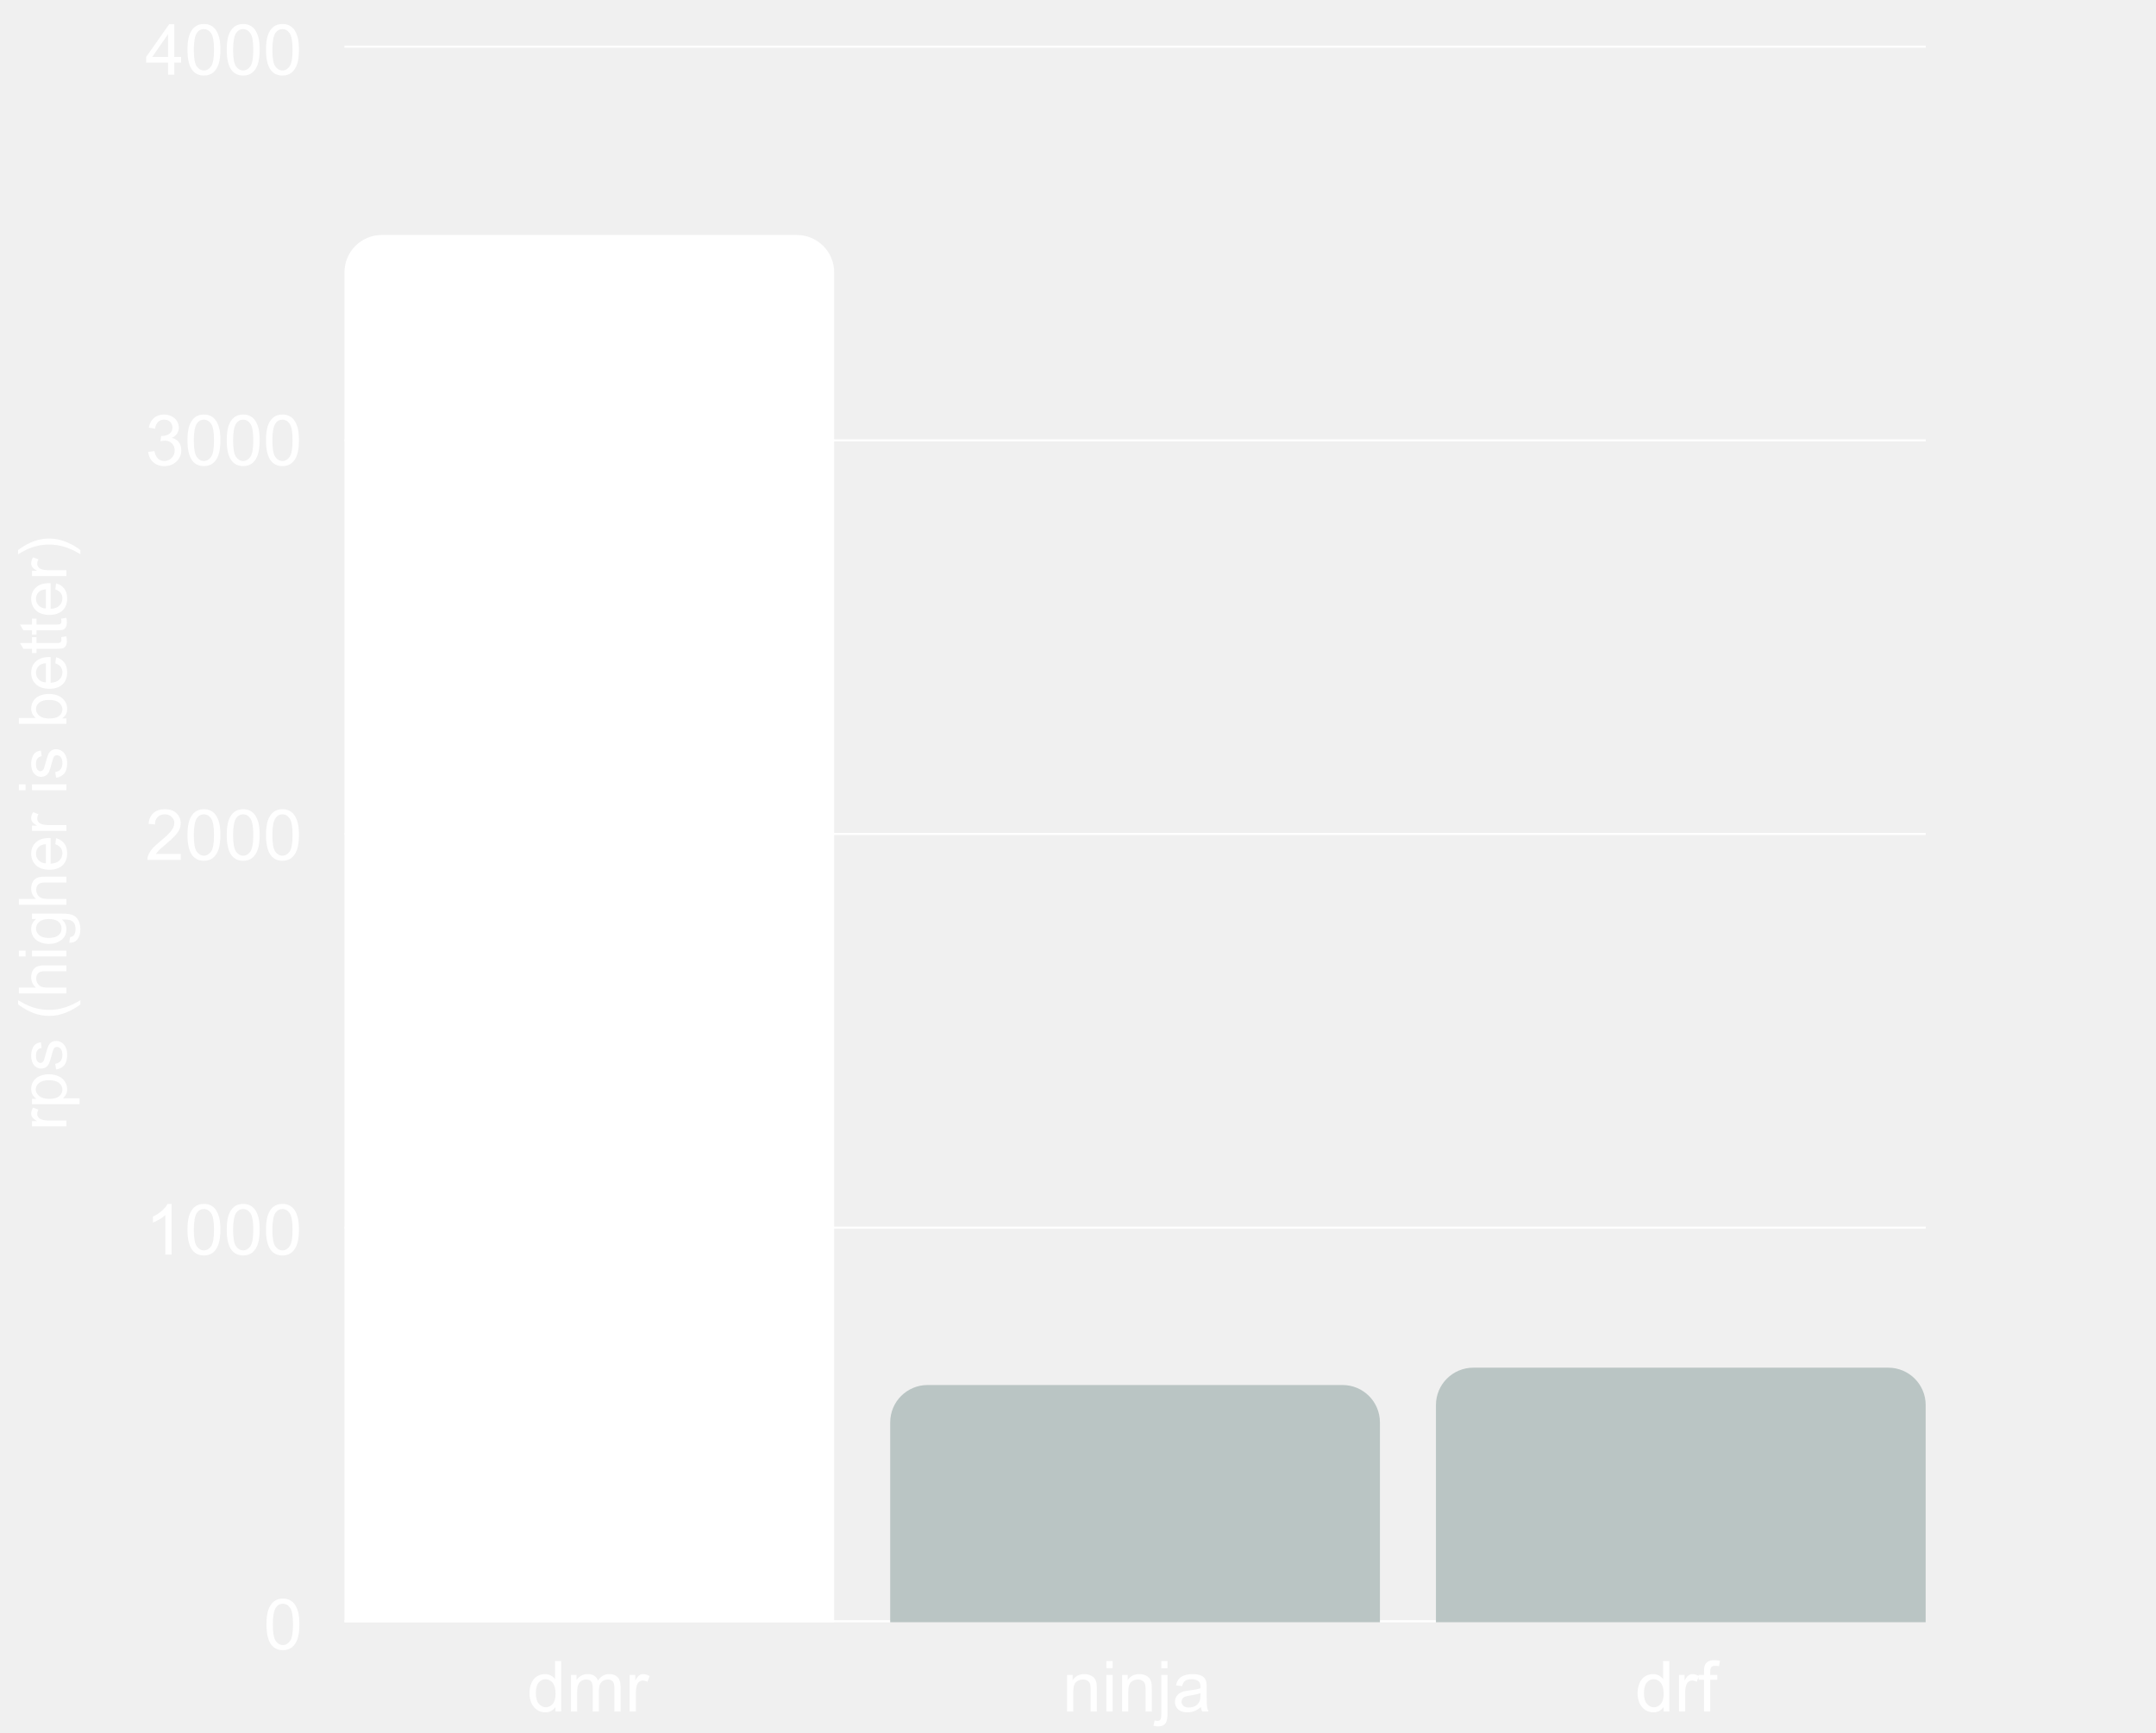
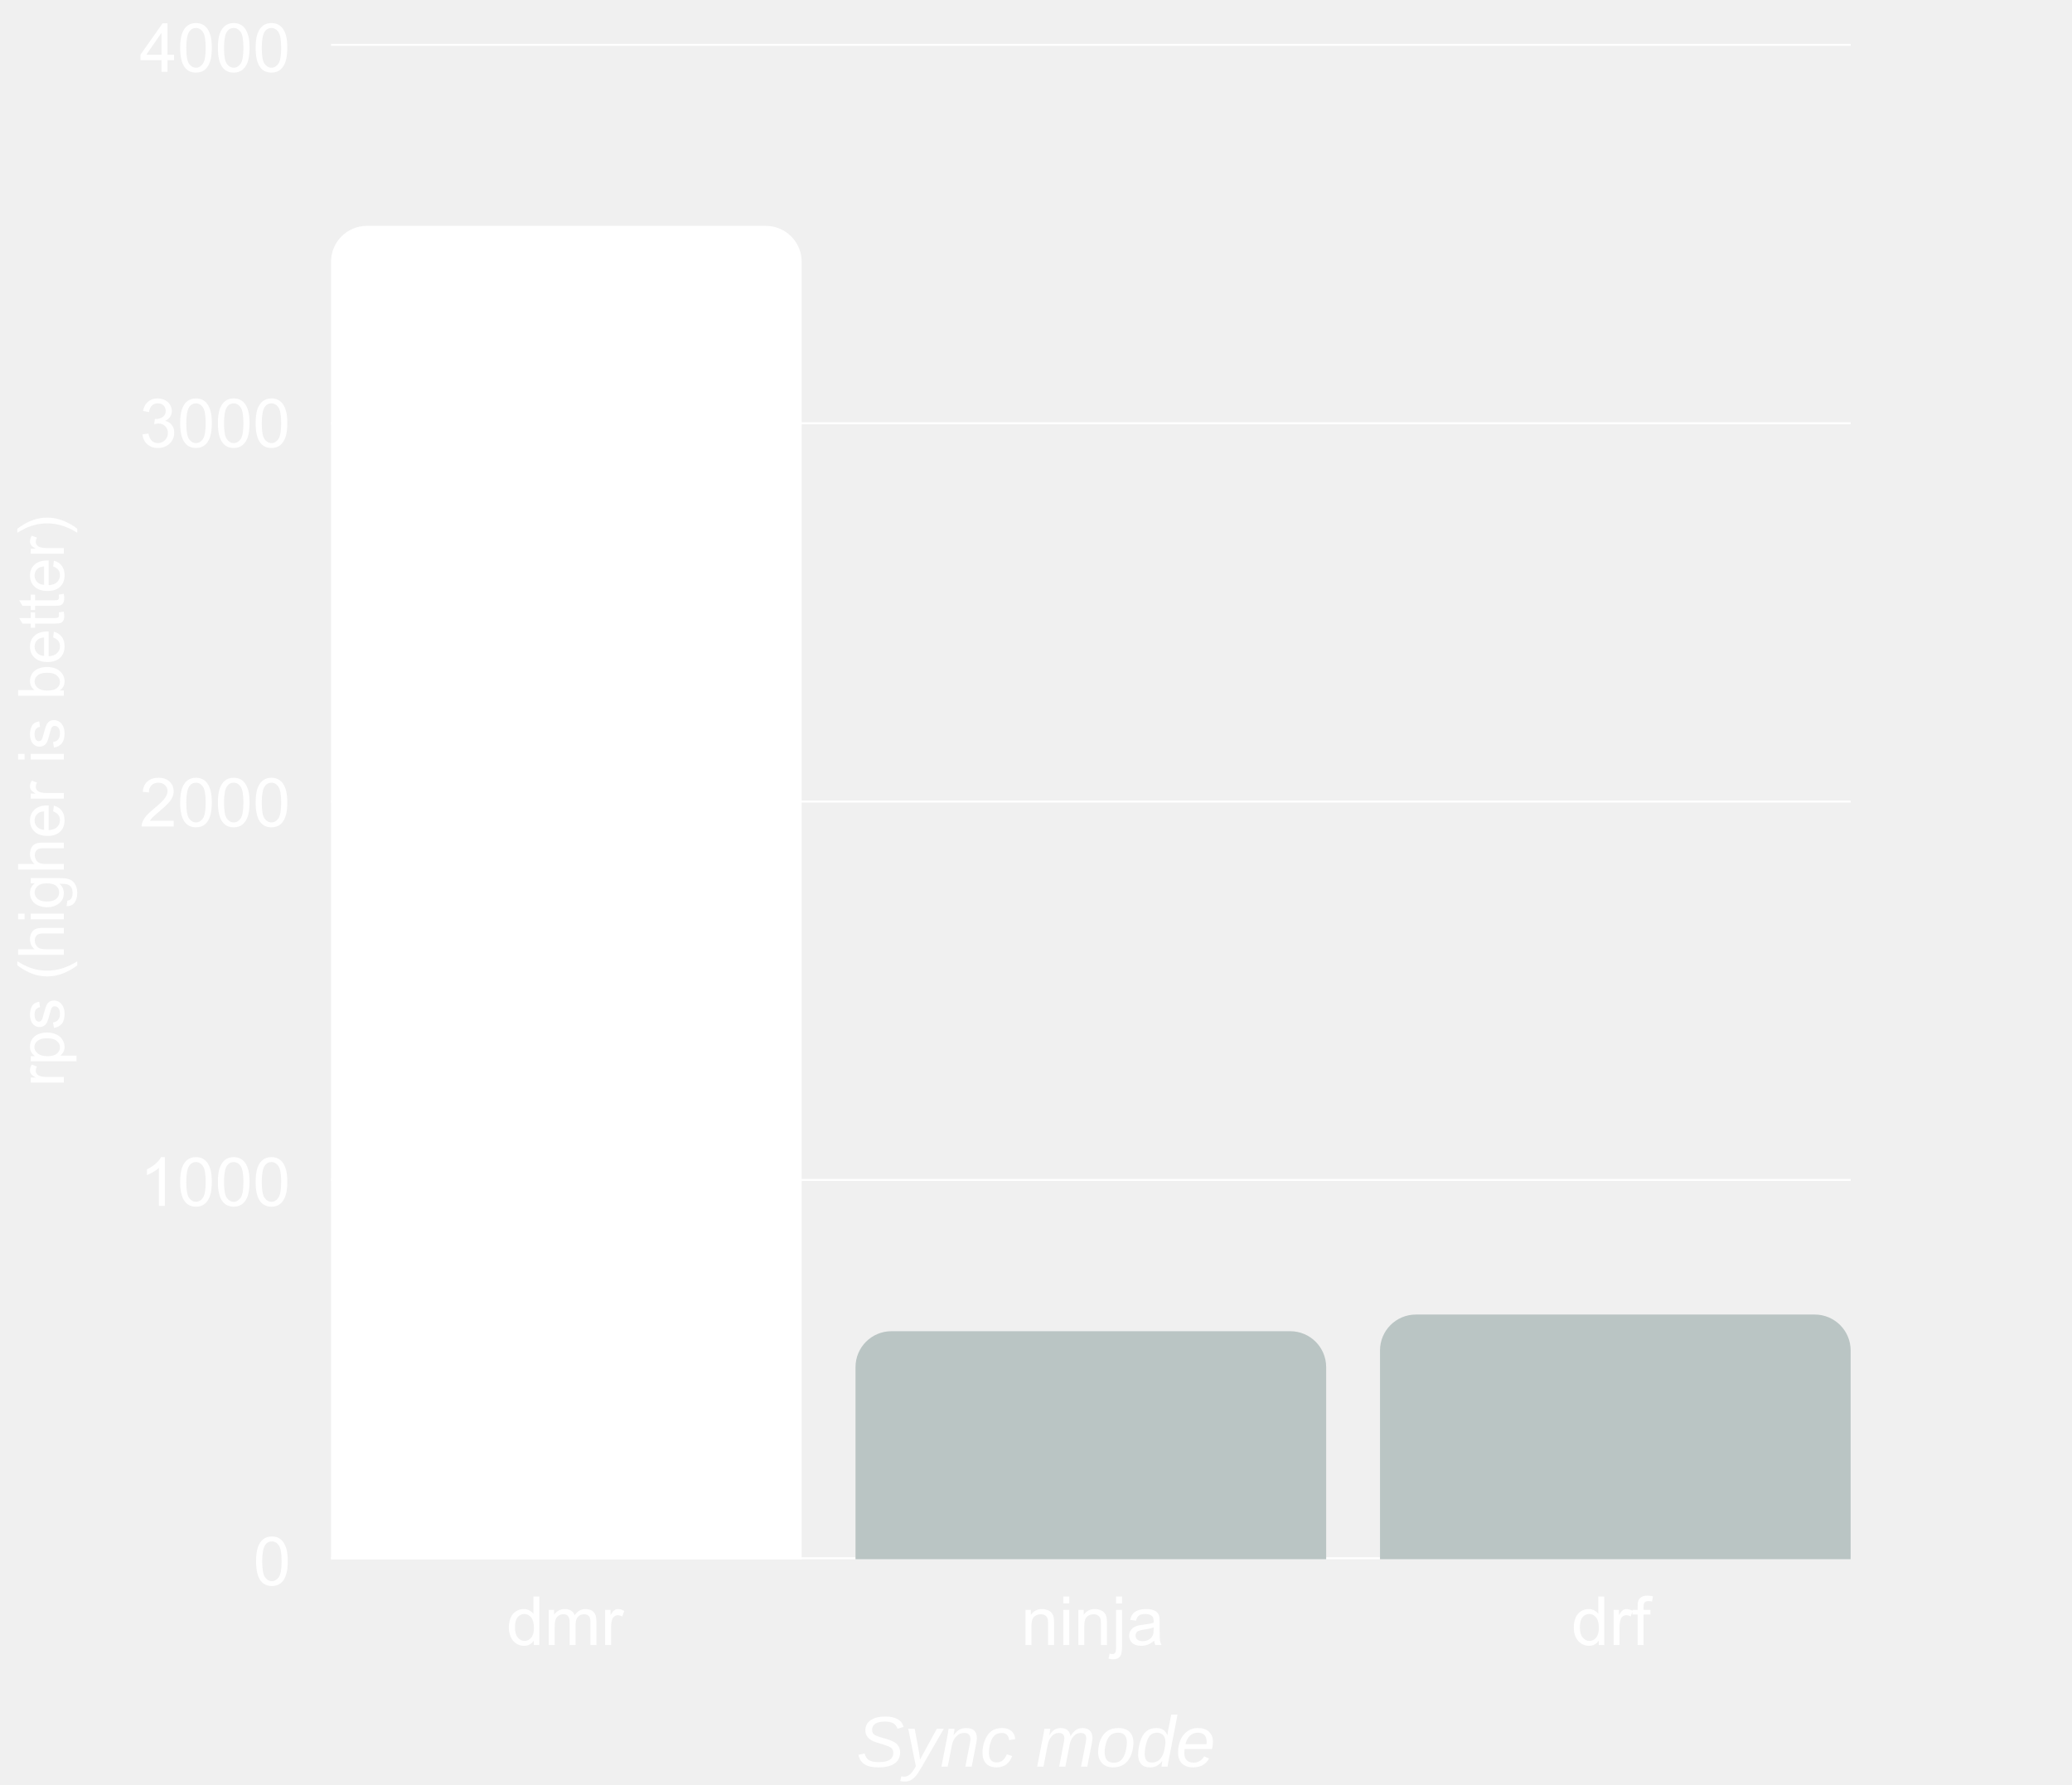
- <svg xmlns="http://www.w3.org/2000/svg" width="1039" height="835" viewBox="0 0 1039 835" fill="none">
+ <svg xmlns="http://www.w3.org/2000/svg" width="1039" height="895" viewBox="0 0 1039 895" fill="none">
  <path d="M166 22.5H928" stroke="white" />
  <path d="M166 212.25H928" stroke="white" />
  <path d="M166 402H928" stroke="white" />
  <path d="M166 591.75H928" stroke="white" />
  <path d="M166 781.5H928" stroke="white" />
  <path d="M166 131.274C166 121.333 174.059 113.274 184 113.274H384C393.941 113.274 402 121.333 402 131.274V782H166V131.274Z" fill="white" />
  <path d="M429 685.621C429 675.680 437.059 667.621 447 667.621H647C656.941 667.621 665 675.680 665 685.621V782H429V685.621Z" fill="#BAC5C4" />
  <path d="M692 677.263C692 667.322 700.059 659.263 710 659.263H910C919.941 659.263 928 667.322 928 677.263V782H692V677.263Z" fill="#BAC5C4" />
  <path transform="translate(0 -253)" d="M80.99 289V283.173H70.432V280.434L81.538 264.662H83.978V280.434H87.266V283.173H83.978V289H80.99ZM80.99 280.434V269.46L73.37 280.434H80.99ZM90.337 276.997C90.337 274.119 90.63 271.806 91.217 270.058C91.814 268.298 92.694 266.942 93.856 265.99C95.03 265.038 96.502 264.562 98.272 264.562C99.579 264.562 100.724 264.828 101.709 265.359C102.694 265.88 103.507 266.638 104.149 267.634C104.791 268.619 105.295 269.825 105.66 271.253C106.025 272.67 106.208 274.584 106.208 276.997C106.208 279.853 105.915 282.16 105.328 283.92C104.742 285.669 103.862 287.024 102.688 287.987C101.526 288.939 100.054 289.415 98.272 289.415C95.926 289.415 94.083 288.574 92.744 286.892C91.139 284.866 90.337 281.568 90.337 276.997ZM93.408 276.997C93.408 280.993 93.873 283.654 94.803 284.982C95.743 286.299 96.9 286.958 98.272 286.958C99.645 286.958 100.796 286.294 101.726 284.966C102.666 283.638 103.137 280.981 103.137 276.997C103.137 272.991 102.666 270.329 101.726 269.012C100.796 267.695 99.634 267.036 98.239 267.036C96.867 267.036 95.771 267.617 94.952 268.779C93.923 270.262 93.408 273.002 93.408 276.997ZM109.263 276.997C109.263 274.119 109.556 271.806 110.143 270.058C110.74 268.298 111.62 266.942 112.782 265.99C113.955 265.038 115.427 264.562 117.198 264.562C118.504 264.562 119.65 264.828 120.635 265.359C121.62 265.88 122.433 266.638 123.075 267.634C123.717 268.619 124.221 269.825 124.586 271.253C124.951 272.67 125.134 274.584 125.134 276.997C125.134 279.853 124.84 282.16 124.254 283.92C123.667 285.669 122.787 287.024 121.614 287.987C120.452 288.939 118.98 289.415 117.198 289.415C114.852 289.415 113.009 288.574 111.67 286.892C110.065 284.866 109.263 281.568 109.263 276.997ZM112.334 276.997C112.334 280.993 112.799 283.654 113.729 284.982C114.669 286.299 115.826 286.958 117.198 286.958C118.571 286.958 119.722 286.294 120.651 284.966C121.592 283.638 122.062 280.981 122.062 276.997C122.062 272.991 121.592 270.329 120.651 269.012C119.722 267.695 118.56 267.036 117.165 267.036C115.793 267.036 114.697 267.617 113.878 268.779C112.849 270.262 112.334 273.002 112.334 276.997ZM128.188 276.997C128.188 274.119 128.482 271.806 129.068 270.058C129.666 268.298 130.546 266.942 131.708 265.99C132.881 265.038 134.353 264.562 136.124 264.562C137.43 264.562 138.576 264.828 139.561 265.359C140.546 265.88 141.359 266.638 142.001 267.634C142.643 268.619 143.146 269.825 143.512 271.253C143.877 272.67 144.06 274.584 144.06 276.997C144.06 279.853 143.766 282.16 143.18 283.92C142.593 285.669 141.713 287.024 140.54 287.987C139.378 288.939 137.906 289.415 136.124 289.415C133.778 289.415 131.935 288.574 130.596 286.892C128.991 284.866 128.188 281.568 128.188 276.997ZM131.26 276.997C131.26 280.993 131.725 283.654 132.654 284.982C133.595 286.299 134.752 286.958 136.124 286.958C137.496 286.958 138.647 286.294 139.577 284.966C140.518 283.638 140.988 280.981 140.988 276.997C140.988 272.991 140.518 270.329 139.577 269.012C138.647 267.695 137.485 267.036 136.091 267.036C134.718 267.036 133.623 267.617 132.804 268.779C131.774 270.262 131.26 273.002 131.26 276.997Z" fill="white" />
  <path transform="translate(0 -189.75)" d="M71.428 407.575L74.416 407.177C74.759 408.87 75.34 410.093 76.159 410.846C76.989 411.587 77.996 411.958 79.181 411.958C80.586 411.958 81.77 411.471 82.733 410.497C83.707 409.523 84.194 408.317 84.194 406.878C84.194 405.506 83.746 404.377 82.85 403.491C81.953 402.595 80.813 402.146 79.43 402.146C78.865 402.146 78.162 402.257 77.321 402.479L77.653 399.855C77.853 399.878 78.013 399.889 78.135 399.889C79.408 399.889 80.553 399.557 81.571 398.893C82.59 398.229 83.099 397.205 83.099 395.821C83.099 394.726 82.728 393.818 81.986 393.099C81.245 392.379 80.287 392.02 79.114 392.02C77.952 392.02 76.984 392.385 76.209 393.115C75.434 393.846 74.936 394.941 74.715 396.402L71.727 395.871C72.092 393.868 72.922 392.318 74.217 391.223C75.512 390.116 77.122 389.562 79.048 389.562C80.376 389.562 81.599 389.85 82.717 390.426C83.835 390.99 84.687 391.765 85.273 392.75C85.871 393.735 86.17 394.781 86.17 395.888C86.17 396.939 85.888 397.896 85.323 398.76C84.759 399.623 83.923 400.309 82.816 400.818C84.255 401.15 85.373 401.842 86.17 402.894C86.967 403.934 87.365 405.24 87.365 406.812C87.365 408.937 86.591 410.741 85.041 412.224C83.492 413.696 81.533 414.432 79.164 414.432C77.028 414.432 75.252 413.795 73.835 412.522C72.429 411.25 71.627 409.601 71.428 407.575ZM90.337 401.997C90.337 399.119 90.63 396.806 91.217 395.058C91.814 393.298 92.694 391.942 93.856 390.99C95.03 390.038 96.502 389.562 98.272 389.562C99.579 389.562 100.724 389.828 101.709 390.359C102.694 390.88 103.507 391.638 104.149 392.634C104.791 393.619 105.295 394.825 105.66 396.253C106.025 397.67 106.208 399.584 106.208 401.997C106.208 404.853 105.915 407.16 105.328 408.92C104.742 410.669 103.862 412.024 102.688 412.987C101.526 413.939 100.054 414.415 98.272 414.415C95.926 414.415 94.083 413.574 92.744 411.892C91.139 409.866 90.337 406.568 90.337 401.997ZM93.408 401.997C93.408 405.993 93.873 408.654 94.803 409.982C95.743 411.299 96.9 411.958 98.272 411.958C99.645 411.958 100.796 411.294 101.726 409.966C102.666 408.638 103.137 405.981 103.137 401.997C103.137 397.991 102.666 395.329 101.726 394.012C100.796 392.695 99.634 392.036 98.239 392.036C96.867 392.036 95.771 392.617 94.952 393.779C93.923 395.262 93.408 398.002 93.408 401.997ZM109.263 401.997C109.263 399.119 109.556 396.806 110.143 395.058C110.74 393.298 111.62 391.942 112.782 390.99C113.955 390.038 115.427 389.562 117.198 389.562C118.504 389.562 119.65 389.828 120.635 390.359C121.62 390.88 122.433 391.638 123.075 392.634C123.717 393.619 124.221 394.825 124.586 396.253C124.951 397.67 125.134 399.584 125.134 401.997C125.134 404.853 124.84 407.16 124.254 408.92C123.667 410.669 122.787 412.024 121.614 412.987C120.452 413.939 118.98 414.415 117.198 414.415C114.852 414.415 113.009 413.574 111.67 411.892C110.065 409.866 109.263 406.568 109.263 401.997ZM112.334 401.997C112.334 405.993 112.799 408.654 113.729 409.982C114.669 411.299 115.826 411.958 117.198 411.958C118.571 411.958 119.722 411.294 120.651 409.966C121.592 408.638 122.062 405.981 122.062 401.997C122.062 397.991 121.592 395.329 120.651 394.012C119.722 392.695 118.56 392.036 117.165 392.036C115.793 392.036 114.697 392.617 113.878 393.779C112.849 395.262 112.334 398.002 112.334 401.997ZM128.188 401.997C128.188 399.119 128.482 396.806 129.068 395.058C129.666 393.298 130.546 391.942 131.708 390.99C132.881 390.038 134.353 389.562 136.124 389.562C137.43 389.562 138.576 389.828 139.561 390.359C140.546 390.88 141.359 391.638 142.001 392.634C142.643 393.619 143.146 394.825 143.512 396.253C143.877 397.67 144.06 399.584 144.06 401.997C144.06 404.853 143.766 407.16 143.18 408.92C142.593 410.669 141.713 412.024 140.54 412.987C139.378 413.939 137.906 414.415 136.124 414.415C133.778 414.415 131.935 413.574 130.596 411.892C128.991 409.866 128.188 406.568 128.188 401.997ZM131.26 401.997C131.26 405.993 131.725 408.654 132.654 409.982C133.595 411.299 134.752 411.958 136.124 411.958C137.496 411.958 138.647 411.294 139.577 409.966C140.518 408.638 140.988 405.981 140.988 401.997C140.988 397.991 140.518 395.329 139.577 394.012C138.647 392.695 137.485 392.036 136.091 392.036C134.718 392.036 133.623 392.617 132.804 393.779C131.774 395.262 131.26 398.002 131.26 401.997Z" fill="white" />
  <path transform="translate(0 -126.5)" d="M87.116 538.128V541H71.029C71.007 540.281 71.123 539.589 71.378 538.925C71.787 537.829 72.44 536.75 73.337 535.688C74.245 534.625 75.55 533.396 77.255 532.002C79.9 529.833 81.688 528.117 82.617 526.855C83.547 525.583 84.012 524.382 84.012 523.253C84.012 522.069 83.586 521.073 82.733 520.265C81.892 519.446 80.791 519.036 79.43 519.036C77.991 519.036 76.84 519.468 75.977 520.331C75.113 521.194 74.676 522.39 74.665 523.917L71.594 523.602C71.804 521.311 72.595 519.567 73.968 518.372C75.34 517.166 77.183 516.562 79.496 516.562C81.831 516.562 83.68 517.21 85.041 518.505C86.402 519.8 87.083 521.405 87.083 523.319C87.083 524.293 86.884 525.251 86.485 526.191C86.087 527.132 85.423 528.123 84.493 529.163C83.575 530.203 82.042 531.631 79.894 533.446C78.102 534.951 76.951 535.975 76.441 536.518C75.932 537.049 75.512 537.586 75.18 538.128H87.116ZM90.337 528.997C90.337 526.119 90.63 523.806 91.217 522.058C91.814 520.298 92.694 518.942 93.856 517.99C95.03 517.038 96.502 516.562 98.272 516.562C99.579 516.562 100.724 516.828 101.709 517.359C102.694 517.88 103.507 518.638 104.149 519.634C104.791 520.619 105.295 521.825 105.66 523.253C106.025 524.67 106.208 526.584 106.208 528.997C106.208 531.853 105.915 534.16 105.328 535.92C104.742 537.669 103.862 539.024 102.688 539.987C101.526 540.939 100.054 541.415 98.272 541.415C95.926 541.415 94.083 540.574 92.744 538.892C91.139 536.866 90.337 533.568 90.337 528.997ZM93.408 528.997C93.408 532.993 93.873 535.654 94.803 536.982C95.743 538.299 96.9 538.958 98.272 538.958C99.645 538.958 100.796 538.294 101.726 536.966C102.666 535.638 103.137 532.981 103.137 528.997C103.137 524.991 102.666 522.329 101.726 521.012C100.796 519.695 99.634 519.036 98.239 519.036C96.867 519.036 95.771 519.617 94.952 520.779C93.923 522.262 93.408 525.002 93.408 528.997ZM109.263 528.997C109.263 526.119 109.556 523.806 110.143 522.058C110.74 520.298 111.62 518.942 112.782 517.99C113.955 517.038 115.427 516.562 117.198 516.562C118.504 516.562 119.65 516.828 120.635 517.359C121.62 517.88 122.433 518.638 123.075 519.634C123.717 520.619 124.221 521.825 124.586 523.253C124.951 524.67 125.134 526.584 125.134 528.997C125.134 531.853 124.84 534.16 124.254 535.92C123.667 537.669 122.787 539.024 121.614 539.987C120.452 540.939 118.98 541.415 117.198 541.415C114.852 541.415 113.009 540.574 111.67 538.892C110.065 536.866 109.263 533.568 109.263 528.997ZM112.334 528.997C112.334 532.993 112.799 535.654 113.729 536.982C114.669 538.299 115.826 538.958 117.198 538.958C118.571 538.958 119.722 538.294 120.651 536.966C121.592 535.638 122.062 532.981 122.062 528.997C122.062 524.991 121.592 522.329 120.651 521.012C119.722 519.695 118.56 519.036 117.165 519.036C115.793 519.036 114.697 519.617 113.878 520.779C112.849 522.262 112.334 525.002 112.334 528.997ZM128.188 528.997C128.188 526.119 128.482 523.806 129.068 522.058C129.666 520.298 130.546 518.942 131.708 517.99C132.881 517.038 134.353 516.562 136.124 516.562C137.43 516.562 138.576 516.828 139.561 517.359C140.546 517.88 141.359 518.638 142.001 519.634C142.643 520.619 143.146 521.825 143.512 523.253C143.877 524.67 144.06 526.584 144.06 528.997C144.06 531.853 143.766 534.16 143.18 535.92C142.593 537.669 141.713 539.024 140.54 539.987C139.378 540.939 137.906 541.415 136.124 541.415C133.778 541.415 131.935 540.574 130.596 538.892C128.991 536.866 128.188 533.568 128.188 528.997ZM131.26 528.997C131.26 532.993 131.725 535.654 132.654 536.982C133.595 538.299 134.752 538.958 136.124 538.958C137.496 538.958 138.647 538.294 139.577 536.966C140.518 535.638 140.988 532.981 140.988 528.997C140.988 524.991 140.518 522.329 139.577 521.012C138.647 519.695 137.485 519.036 136.091 519.036C134.718 519.036 133.623 519.617 132.804 520.779C131.774 522.262 131.26 525.002 131.26 528.997Z" fill="white" />
  <path transform="translate(0 -63.25)" d="M82.667 668H79.679V648.958C78.959 649.644 78.013 650.33 76.84 651.017C75.678 651.703 74.632 652.217 73.702 652.561V649.672C75.373 648.886 76.834 647.934 78.085 646.816C79.336 645.699 80.221 644.614 80.741 643.562H82.667V668ZM90.337 655.997C90.337 653.119 90.63 650.806 91.217 649.058C91.814 647.298 92.694 645.942 93.856 644.99C95.03 644.038 96.502 643.562 98.272 643.562C99.579 643.562 100.724 643.828 101.709 644.359C102.694 644.88 103.507 645.638 104.149 646.634C104.791 647.619 105.295 648.825 105.66 650.253C106.025 651.67 106.208 653.584 106.208 655.997C106.208 658.853 105.915 661.16 105.328 662.92C104.742 664.669 103.862 666.024 102.688 666.987C101.526 667.939 100.054 668.415 98.272 668.415C95.926 668.415 94.083 667.574 92.744 665.892C91.139 663.866 90.337 660.568 90.337 655.997ZM93.408 655.997C93.408 659.993 93.873 662.654 94.803 663.982C95.743 665.299 96.9 665.958 98.272 665.958C99.645 665.958 100.796 665.294 101.726 663.966C102.666 662.638 103.137 659.981 103.137 655.997C103.137 651.991 102.666 649.329 101.726 648.012C100.796 646.695 99.634 646.036 98.239 646.036C96.867 646.036 95.771 646.617 94.952 647.779C93.923 649.262 93.408 652.002 93.408 655.997ZM109.263 655.997C109.263 653.119 109.556 650.806 110.143 649.058C110.74 647.298 111.62 645.942 112.782 644.99C113.955 644.038 115.427 643.562 117.198 643.562C118.504 643.562 119.65 643.828 120.635 644.359C121.62 644.88 122.433 645.638 123.075 646.634C123.717 647.619 124.221 648.825 124.586 650.253C124.951 651.67 125.134 653.584 125.134 655.997C125.134 658.853 124.84 661.16 124.254 662.92C123.667 664.669 122.787 666.024 121.614 666.987C120.452 667.939 118.98 668.415 117.198 668.415C114.852 668.415 113.009 667.574 111.67 665.892C110.065 663.866 109.263 660.568 109.263 655.997ZM112.334 655.997C112.334 659.993 112.799 662.654 113.729 663.982C114.669 665.299 115.826 665.958 117.198 665.958C118.571 665.958 119.722 665.294 120.651 663.966C121.592 662.638 122.062 659.981 122.062 655.997C122.062 651.991 121.592 649.329 120.651 648.012C119.722 646.695 118.56 646.036 117.165 646.036C115.793 646.036 114.697 646.617 113.878 647.779C112.849 649.262 112.334 652.002 112.334 655.997ZM128.188 655.997C128.188 653.119 128.482 650.806 129.068 649.058C129.666 647.298 130.546 645.942 131.708 644.99C132.881 644.038 134.353 643.562 136.124 643.562C137.43 643.562 138.576 643.828 139.561 644.359C140.546 644.88 141.359 645.638 142.001 646.634C142.643 647.619 143.146 648.825 143.512 650.253C143.877 651.67 144.06 653.584 144.06 655.997C144.06 658.853 143.766 661.16 143.18 662.92C142.593 664.669 141.713 666.024 140.54 666.987C139.378 667.939 137.906 668.415 136.124 668.415C133.778 668.415 131.935 667.574 130.596 665.892C128.991 663.866 128.188 660.568 128.188 655.997ZM131.26 655.997C131.26 659.993 131.725 662.654 132.654 663.982C133.595 665.299 134.752 665.958 136.124 665.958C137.496 665.958 138.647 665.294 139.577 663.966C140.518 662.638 140.988 659.981 140.988 655.997C140.988 651.991 140.518 649.329 139.577 648.012C138.647 646.695 137.485 646.036 136.091 646.036C134.718 646.036 133.623 646.617 132.804 647.779C131.774 649.262 131.26 652.002 131.26 655.997Z" fill="white" />
  <path transform="translate(0 0)" d="M128.411 782.997C128.411 780.119 128.704 777.806 129.291 776.058C129.889 774.298 130.769 772.942 131.931 771.99C133.104 771.038 134.576 770.562 136.347 770.562C137.653 770.562 138.798 770.828 139.783 771.359C140.768 771.88 141.582 772.638 142.224 773.634C142.866 774.619 143.369 775.825 143.734 777.253C144.1 778.67 144.282 780.584 144.282 782.997C144.282 785.853 143.989 788.16 143.402 789.92C142.816 791.669 141.936 793.024 140.763 793.987C139.601 794.939 138.129 795.415 136.347 795.415C134 795.415 132.158 794.574 130.818 792.892C129.214 790.866 128.411 787.568 128.411 782.997ZM131.482 782.997C131.482 786.993 131.947 789.654 132.877 790.982C133.818 792.299 134.974 792.958 136.347 792.958C137.719 792.958 138.87 792.294 139.8 790.966C140.741 789.638 141.211 786.981 141.211 782.997C141.211 778.991 140.741 776.329 139.8 775.012C138.87 773.695 137.708 773.036 136.313 773.036C134.941 773.036 133.845 773.617 133.026 774.779C131.997 776.262 131.482 779.002 131.482 782.997Z" fill="white" />
  <path d="M32 542.922L15.406 542.922L15.406 540.391L17.922 540.391C16.745 539.745 15.969 539.151 15.594 538.609C15.219 538.057 15.031 537.453 15.031 536.797C15.031 535.849 15.333 534.885 15.938 533.906L18.547 534.875C18.141 535.562 17.938 536.25 17.938 536.937C17.938 537.552 18.125 538.104 18.5 538.594C18.865 539.083 19.375 539.432 20.031 539.641C21.031 539.953 22.125 540.109 23.312 540.109L32 540.109L32 542.922ZM38.359 532.234L15.406 532.234L15.406 529.672L17.562 529.672C16.719 529.068 16.088 528.385 15.672 527.625C15.245 526.865 15.031 525.943 15.031 524.859C15.031 523.443 15.396 522.193 16.125 521.109C16.854 520.026 17.885 519.208 19.219 518.656C20.542 518.104 21.995 517.828 23.578 517.828C25.276 517.828 26.807 518.135 28.172 518.75C29.526 519.354 30.568 520.24 31.297 521.406C32.016 522.562 32.375 523.781 32.375 525.062C32.375 526 32.177 526.844 31.781 527.594C31.385 528.333 30.885 528.943 30.281 529.422L38.359 529.422L38.359 532.234ZM23.797 529.687C25.932 529.687 27.51 529.255 28.531 528.391C29.552 527.526 30.062 526.479 30.062 525.25C30.062 524 29.537 522.932 28.484 522.047C27.422 521.151 25.781 520.703 23.562 520.703C21.448 520.703 19.865 521.141 18.812 522.016C17.76 522.88 17.234 523.917 17.234 525.125C17.234 526.323 17.797 527.385 18.922 528.312C20.037 529.229 21.662 529.687 23.797 529.687ZM27.047 515.547L26.609 512.766C27.724 512.609 28.578 512.177 29.172 511.469C29.766 510.75 30.062 509.75 30.062 508.469C30.062 507.177 29.802 506.219 29.281 505.594C28.75 504.969 28.13 504.656 27.422 504.656C26.787 504.656 26.287 504.932 25.922 505.484C25.672 505.87 25.354 506.828 24.969 508.359C24.448 510.422 24 511.854 23.625 512.656C23.24 513.448 22.713 514.052 22.047 514.469C21.37 514.875 20.625 515.078 19.812 515.078C19.073 515.078 18.391 514.911 17.766 514.578C17.13 514.234 16.604 513.771 16.188 513.187C15.865 512.75 15.594 512.156 15.375 511.406C15.146 510.646 15.031 509.833 15.031 508.969C15.031 507.667 15.219 506.526 15.594 505.547C15.969 504.557 16.479 503.828 17.125 503.359C17.76 502.891 18.615 502.568 19.688 502.391L20.062 505.141C19.208 505.266 18.542 505.63 18.062 506.234C17.583 506.828 17.344 507.672 17.344 508.766C17.344 510.057 17.557 510.979 17.984 511.531C18.412 512.083 18.912 512.359 19.484 512.359C19.849 512.359 20.177 512.245 20.469 512.016C20.771 511.786 21.021 511.427 21.219 510.937C21.323 510.656 21.562 509.828 21.938 508.453C22.469 506.464 22.906 505.078 23.25 504.297C23.583 503.505 24.073 502.885 24.719 502.437C25.365 501.99 26.167 501.766 27.125 501.766C28.062 501.766 28.948 502.042 29.781 502.594C30.604 503.135 31.245 503.922 31.703 504.953C32.151 505.984 32.375 507.151 32.375 508.453C32.375 510.609 31.927 512.255 31.031 513.391C30.135 514.516 28.807 515.234 27.047 515.547ZM38.734 484.141C36.776 485.693 34.484 487.005 31.859 488.078C29.234 489.151 26.516 489.687 23.703 489.687C21.224 489.687 18.849 489.286 16.578 488.484C13.943 487.547 11.318 486.099 8.703 484.141L8.703 482.125C10.87 483.385 12.417 484.219 13.344 484.625C14.781 485.26 16.281 485.76 17.844 486.125C19.792 486.573 21.75 486.797 23.719 486.797C28.729 486.797 33.734 485.24 38.734 482.125L38.734 484.141ZM32 478.859L9.094 478.859L9.094 476.047L17.312 476.047C15.792 474.734 15.031 473.078 15.031 471.078C15.031 469.849 15.276 468.781 15.766 467.875C16.245 466.969 16.912 466.323 17.766 465.937C18.62 465.542 19.859 465.344 21.484 465.344L32 465.344L32 468.156L21.484 468.156C20.078 468.156 19.057 468.464 18.422 469.078C17.776 469.682 17.453 470.542 17.453 471.656C17.453 472.49 17.672 473.276 18.109 474.016C18.537 474.745 19.12 475.266 19.859 475.578C20.599 475.891 21.62 476.047 22.922 476.047L32 476.047L32 478.859ZM12.328 461.031L9.094 461.031L9.094 458.219L12.328 458.219L12.328 461.031ZM32 461.031L15.406 461.031L15.406 458.219L32 458.219L32 461.031ZM33.375 454.437L33.781 451.703C34.625 451.589 35.24 451.271 35.625 450.75C36.146 450.052 36.406 449.099 36.406 447.891C36.406 446.589 36.146 445.583 35.625 444.875C35.104 444.167 34.375 443.687 33.438 443.437C32.865 443.292 31.662 443.224 29.828 443.234C31.276 444.464 32 445.995 32 447.828C32 450.109 31.177 451.875 29.531 453.125C27.885 454.375 25.912 455 23.609 455C22.026 455 20.568 454.714 19.234 454.141C17.891 453.568 16.854 452.74 16.125 451.656C15.396 450.562 15.031 449.281 15.031 447.812C15.031 445.854 15.823 444.24 17.406 442.969L15.406 442.969L15.406 440.375L29.75 440.375C32.333 440.375 34.161 440.641 35.234 441.172C36.318 441.693 37.172 442.526 37.797 443.672C38.422 444.807 38.734 446.208 38.734 447.875C38.734 449.854 38.286 451.453 37.391 452.672C36.505 453.891 35.167 454.479 33.375 454.437ZM23.406 452.109C25.583 452.109 27.172 451.677 28.172 450.812C29.172 449.948 29.672 448.865 29.672 447.562C29.672 446.271 29.177 445.187 28.188 444.312C27.188 443.437 25.625 443 23.5 443C21.469 443 19.938 443.453 18.906 444.359C17.875 445.255 17.359 446.339 17.359 447.609C17.359 448.859 17.87 449.922 18.891 450.797C19.901 451.672 21.406 452.109 23.406 452.109ZM32 436.109L9.094 436.109L9.094 433.297L17.312 433.297C15.792 431.984 15.031 430.328 15.031 428.328C15.031 427.099 15.276 426.031 15.766 425.125C16.245 424.219 16.912 423.573 17.766 423.187C18.62 422.792 19.859 422.594 21.484 422.594L32 422.594L32 425.406L21.484 425.406C20.078 425.406 19.057 425.714 18.422 426.328C17.776 426.932 17.453 427.792 17.453 428.906C17.453 429.74 17.672 430.526 18.109 431.266C18.537 431.995 19.12 432.516 19.859 432.828C20.599 433.141 21.62 433.297 22.922 433.297L32 433.297L32 436.109ZM26.656 406.937L27.016 404.031C28.713 404.49 30.031 405.339 30.969 406.578C31.906 407.818 32.375 409.401 32.375 411.328C32.375 413.755 31.63 415.682 30.141 417.109C28.641 418.526 26.542 419.234 23.844 419.234C21.052 419.234 18.885 418.516 17.344 417.078C15.802 415.641 15.031 413.776 15.031 411.484C15.031 409.266 15.787 407.453 17.297 406.047C18.807 404.641 20.932 403.937 23.672 403.937C23.838 403.937 24.088 403.943 24.422 403.953L24.422 416.328C26.245 416.224 27.641 415.708 28.609 414.781C29.578 413.854 30.062 412.698 30.062 411.312C30.062 410.281 29.792 409.401 29.25 408.672C28.708 407.943 27.844 407.365 26.656 406.937ZM22.109 416.172L22.109 406.906C20.713 407.031 19.667 407.385 18.969 407.969C17.885 408.865 17.344 410.026 17.344 411.453C17.344 412.745 17.776 413.833 18.641 414.719C19.505 415.594 20.662 416.078 22.109 416.172ZM32 400.516L15.406 400.516L15.406 397.984L17.922 397.984C16.745 397.339 15.969 396.745 15.594 396.203C15.219 395.651 15.031 395.047 15.031 394.391C15.031 393.443 15.333 392.479 15.938 391.5L18.547 392.469C18.141 393.156 17.938 393.844 17.938 394.531C17.938 395.146 18.125 395.698 18.5 396.187C18.865 396.677 19.375 397.026 20.031 397.234C21.031 397.547 22.125 397.703 23.312 397.703L32 397.703L32 400.516ZM12.328 380.906L9.094 380.906L9.094 378.094L12.328 378.094L12.328 380.906ZM32 380.906L15.406 380.906L15.406 378.094L32 378.094L32 380.906ZM27.047 374.922L26.609 372.141C27.724 371.984 28.578 371.552 29.172 370.844C29.766 370.125 30.062 369.125 30.062 367.844C30.062 366.552 29.802 365.594 29.281 364.969C28.75 364.344 28.13 364.031 27.422 364.031C26.787 364.031 26.287 364.307 25.922 364.859C25.672 365.245 25.354 366.203 24.969 367.734C24.448 369.797 24 371.229 23.625 372.031C23.24 372.823 22.713 373.427 22.047 373.844C21.37 374.25 20.625 374.453 19.812 374.453C19.073 374.453 18.391 374.286 17.766 373.953C17.13 373.609 16.604 373.146 16.188 372.562C15.865 372.125 15.594 371.531 15.375 370.781C15.146 370.021 15.031 369.208 15.031 368.344C15.031 367.042 15.219 365.901 15.594 364.922C15.969 363.932 16.479 363.203 17.125 362.734C17.76 362.266 18.615 361.943 19.688 361.766L20.062 364.516C19.208 364.641 18.542 365.005 18.062 365.609C17.583 366.203 17.344 367.047 17.344 368.141C17.344 369.432 17.557 370.354 17.984 370.906C18.412 371.458 18.912 371.734 19.484 371.734C19.849 371.734 20.177 371.62 20.469 371.391C20.771 371.161 21.021 370.802 21.219 370.312C21.323 370.031 21.562 369.203 21.938 367.828C22.469 365.839 22.906 364.453 23.25 363.672C23.583 362.88 24.073 362.26 24.719 361.812C25.365 361.365 26.167 361.141 27.125 361.141C28.062 361.141 28.948 361.417 29.781 361.969C30.604 362.51 31.245 363.297 31.703 364.328C32.151 365.359 32.375 366.526 32.375 367.828C32.375 369.984 31.927 371.63 31.031 372.766C30.135 373.891 28.807 374.609 27.047 374.922ZM32 346.297L32 348.906L9.094 348.906L9.094 346.094L17.266 346.094C15.776 344.906 15.031 343.391 15.031 341.547C15.031 340.526 15.24 339.562 15.656 338.656C16.062 337.74 16.641 336.99 17.391 336.406C18.13 335.812 19.026 335.349 20.078 335.016C21.13 334.682 22.255 334.516 23.453 334.516C26.297 334.516 28.495 335.219 30.047 336.625C31.599 338.031 32.375 339.719 32.375 341.687C32.375 343.646 31.557 345.182 29.922 346.297L32 346.297ZM23.578 346.328C25.568 346.328 27.005 346.057 27.891 345.516C29.338 344.63 30.062 343.432 30.062 341.922C30.062 340.693 29.531 339.63 28.469 338.734C27.396 337.839 25.802 337.391 23.688 337.391C21.521 337.391 19.922 337.823 18.891 338.687C17.859 339.542 17.344 340.578 17.344 341.797C17.344 343.026 17.88 344.089 18.953 344.984C20.016 345.88 21.557 346.328 23.578 346.328ZM26.656 319.719L27.016 316.812C28.713 317.271 30.031 318.12 30.969 319.359C31.906 320.599 32.375 322.182 32.375 324.109C32.375 326.536 31.63 328.464 30.141 329.891C28.641 331.307 26.542 332.016 23.844 332.016C21.052 332.016 18.885 331.297 17.344 329.859C15.802 328.422 15.031 326.557 15.031 324.266C15.031 322.047 15.786 320.234 17.297 318.828C18.807 317.422 20.932 316.719 23.672 316.719C23.838 316.719 24.088 316.724 24.422 316.734L24.422 329.109C26.245 329.005 27.641 328.49 28.609 327.562C29.578 326.635 30.062 325.479 30.062 324.094C30.062 323.062 29.792 322.182 29.25 321.453C28.708 320.724 27.844 320.146 26.656 319.719ZM22.109 328.953L22.109 319.687C20.713 319.812 19.667 320.167 18.969 320.75C17.885 321.646 17.344 322.807 17.344 324.234C17.344 325.526 17.776 326.615 18.641 327.5C19.505 328.375 20.661 328.859 22.109 328.953ZM29.484 307.125L31.969 306.719C32.135 307.51 32.219 308.219 32.219 308.844C32.219 309.865 32.057 310.656 31.734 311.219C31.411 311.781 30.99 312.177 30.469 312.406C29.938 312.635 28.828 312.75 27.141 312.75L17.594 312.75L17.594 314.812L15.406 314.812L15.406 312.75L11.297 312.75L9.609 309.953L15.406 309.953L15.406 307.125L17.594 307.125L17.594 309.953L27.297 309.953C28.099 309.953 28.615 309.906 28.844 309.812C29.073 309.708 29.255 309.547 29.391 309.328C29.526 309.099 29.594 308.776 29.594 308.359C29.594 308.047 29.557 307.635 29.484 307.125ZM29.484 298.219L31.969 297.812C32.135 298.604 32.219 299.312 32.219 299.937C32.219 300.958 32.057 301.75 31.734 302.312C31.411 302.875 30.99 303.271 30.469 303.5C29.938 303.729 28.828 303.844 27.141 303.844L17.594 303.844L17.594 305.906L15.406 305.906L15.406 303.844L11.297 303.844L9.609 301.047L15.406 301.047L15.406 298.219L17.594 298.219L17.594 301.047L27.297 301.047C28.099 301.047 28.615 301 28.844 300.906C29.073 300.802 29.255 300.641 29.391 300.422C29.526 300.193 29.594 299.87 29.594 299.453C29.594 299.141 29.557 298.729 29.484 298.219ZM26.656 284.094L27.016 281.187C28.713 281.646 30.031 282.495 30.969 283.734C31.906 284.974 32.375 286.557 32.375 288.484C32.375 290.911 31.63 292.839 30.141 294.266C28.641 295.682 26.542 296.391 23.844 296.391C21.052 296.391 18.885 295.672 17.344 294.234C15.802 292.797 15.031 290.932 15.031 288.641C15.031 286.422 15.786 284.609 17.297 283.203C18.807 281.797 20.932 281.094 23.672 281.094C23.838 281.094 24.088 281.099 24.422 281.109L24.422 293.484C26.245 293.38 27.641 292.865 28.609 291.937C29.578 291.01 30.062 289.854 30.062 288.469C30.062 287.437 29.792 286.557 29.25 285.828C28.708 285.099 27.844 284.521 26.656 284.094ZM22.109 293.328L22.109 284.062C20.713 284.187 19.667 284.542 18.969 285.125C17.885 286.021 17.344 287.182 17.344 288.609C17.344 289.901 17.776 290.99 18.641 291.875C19.505 292.75 20.661 293.234 22.109 293.328ZM32 277.672L15.406 277.672L15.406 275.141L17.922 275.141C16.745 274.495 15.969 273.901 15.594 273.359C15.219 272.807 15.031 272.203 15.031 271.547C15.031 270.599 15.333 269.635 15.938 268.656L18.547 269.625C18.141 270.312 17.938 271 17.938 271.687C17.938 272.302 18.125 272.854 18.5 273.344C18.865 273.833 19.375 274.182 20.031 274.391C21.031 274.703 22.125 274.859 23.312 274.859L32 274.859L32 277.672ZM38.734 265.141L38.734 267.156C33.734 264.042 28.729 262.484 23.719 262.484C21.76 262.484 19.818 262.708 17.891 263.156C16.328 263.51 14.828 264.005 13.391 264.641C12.453 265.047 10.891 265.885 8.703 267.156L8.703 265.141C11.318 263.182 13.943 261.734 16.578 260.797C18.849 259.995 21.224 259.594 23.703 259.594C26.516 259.594 29.234 260.135 31.859 261.219C34.484 262.292 36.776 263.599 38.734 265.141Z" fill="white" />
  <path d="M514.241 825V807.369H516.931V809.876C518.226 807.939 520.096 806.971 522.542 806.971C523.604 806.971 524.578 807.164 525.464 807.552C526.36 807.928 527.03 808.426 527.473 809.046C527.915 809.666 528.225 810.402 528.402 811.254C528.513 811.807 528.568 812.776 528.568 814.159V825H525.58V814.275C525.58 813.058 525.464 812.15 525.231 811.553C524.999 810.944 524.584 810.463 523.986 810.108C523.4 809.743 522.708 809.561 521.911 809.561C520.638 809.561 519.537 809.965 518.607 810.772C517.689 811.58 517.229 813.113 517.229 815.371V825H514.241ZM533.184 804.099V800.662H536.172V804.099H533.184ZM533.184 825V807.369H536.172V825H533.184ZM540.737 825V807.369H543.427V809.876C544.722 807.939 546.592 806.971 549.038 806.971C550.101 806.971 551.075 807.164 551.96 807.552C552.856 807.928 553.526 808.426 553.969 809.046C554.411 809.666 554.721 810.402 554.898 811.254C555.009 811.807 555.064 812.776 555.064 814.159V825H552.076V814.275C552.076 813.058 551.96 812.15 551.728 811.553C551.495 810.944 551.08 810.463 550.482 810.108C549.896 809.743 549.204 809.561 548.407 809.561C547.134 809.561 546.033 809.965 545.104 810.772C544.185 811.58 543.726 813.113 543.726 815.371V825H540.737ZM559.646 804.132V800.662H562.635V804.132H559.646ZM555.861 831.84L556.426 829.3C557.023 829.455 557.494 829.532 557.837 829.532C558.446 829.532 558.899 829.327 559.198 828.918C559.497 828.52 559.646 827.512 559.646 825.896V807.369H562.635V825.963C562.635 828.132 562.353 829.643 561.788 830.495C561.069 831.602 559.873 832.155 558.202 832.155C557.394 832.155 556.614 832.05 555.861 831.84ZM578.738 822.825C577.632 823.766 576.563 824.43 575.534 824.817C574.516 825.205 573.42 825.398 572.247 825.398C570.31 825.398 568.822 824.928 567.781 823.987C566.741 823.035 566.221 821.824 566.221 820.352C566.221 819.488 566.414 818.702 566.802 817.994C567.2 817.275 567.715 816.699 568.346 816.268C568.988 815.836 569.707 815.509 570.504 815.288C571.09 815.133 571.976 814.984 573.16 814.84C575.573 814.552 577.349 814.209 578.489 813.811C578.5 813.401 578.506 813.141 578.506 813.03C578.506 811.813 578.224 810.955 577.659 810.457C576.896 809.782 575.761 809.444 574.256 809.444C572.85 809.444 571.81 809.693 571.135 810.191C570.471 810.678 569.978 811.547 569.657 812.798L566.735 812.399C567.001 811.149 567.438 810.142 568.047 809.378C568.656 808.603 569.535 808.011 570.687 807.602C571.838 807.181 573.171 806.971 574.688 806.971C576.193 806.971 577.416 807.148 578.356 807.502C579.297 807.856 579.989 808.304 580.432 808.847C580.874 809.378 581.184 810.053 581.361 810.872C581.461 811.381 581.511 812.3 581.511 813.628V817.612C581.511 820.39 581.572 822.15 581.693 822.892C581.826 823.622 582.081 824.325 582.457 825H579.336C579.026 824.38 578.827 823.655 578.738 822.825ZM578.489 816.151C577.405 816.594 575.778 816.97 573.608 817.28C572.38 817.457 571.511 817.657 571.002 817.878C570.493 818.099 570.1 818.426 569.823 818.857C569.547 819.278 569.408 819.748 569.408 820.269C569.408 821.065 569.707 821.729 570.305 822.261C570.913 822.792 571.799 823.058 572.961 823.058C574.112 823.058 575.136 822.809 576.032 822.311C576.929 821.801 577.587 821.11 578.008 820.235C578.329 819.56 578.489 818.564 578.489 817.247V816.151Z" fill="white" />
  <path d="M801.68 825V822.775C800.562 824.524 798.918 825.398 796.749 825.398C795.343 825.398 794.049 825.011 792.864 824.236C791.691 823.462 790.778 822.382 790.125 820.999C789.483 819.604 789.162 818.005 789.162 816.201C789.162 814.441 789.455 812.848 790.042 811.42C790.629 809.981 791.508 808.88 792.682 808.116C793.855 807.353 795.166 806.971 796.616 806.971C797.679 806.971 798.625 807.198 799.455 807.651C800.285 808.094 800.96 808.675 801.48 809.395V800.662H804.452V825H801.68ZM792.233 816.201C792.233 818.459 792.709 820.147 793.661 821.265C794.613 822.382 795.736 822.941 797.031 822.941C798.337 822.941 799.444 822.41 800.352 821.348C801.27 820.274 801.729 818.642 801.729 816.45C801.729 814.037 801.265 812.267 800.335 811.138C799.405 810.009 798.26 809.444 796.898 809.444C795.57 809.444 794.458 809.987 793.562 811.071C792.676 812.156 792.233 813.866 792.233 816.201ZM809.134 825V807.369H811.823V810.042C812.509 808.791 813.14 807.967 813.716 807.568C814.302 807.17 814.944 806.971 815.642 806.971C816.649 806.971 817.673 807.292 818.713 807.934L817.684 810.706C816.953 810.274 816.223 810.059 815.492 810.059C814.839 810.059 814.253 810.258 813.732 810.656C813.212 811.044 812.841 811.586 812.62 812.283C812.288 813.346 812.122 814.508 812.122 815.77V825H809.134ZM821.203 825V809.693H818.563V807.369H821.203V805.493C821.203 804.309 821.308 803.429 821.519 802.854C821.806 802.079 822.31 801.453 823.029 800.978C823.76 800.491 824.778 800.247 826.084 800.247C826.925 800.247 827.855 800.347 828.873 800.546L828.425 803.152C827.805 803.042 827.218 802.986 826.665 802.986C825.757 802.986 825.116 803.18 824.739 803.567C824.363 803.955 824.175 804.68 824.175 805.742V807.369H827.611V809.693H824.175V825H821.203Z" fill="white" />
  <path d="M267.68 825V822.775C266.562 824.524 264.918 825.398 262.749 825.398C261.343 825.398 260.049 825.011 258.864 824.236C257.691 823.462 256.778 822.382 256.125 820.999C255.483 819.604 255.162 818.005 255.162 816.201C255.162 814.441 255.455 812.848 256.042 811.42C256.629 809.981 257.508 808.88 258.682 808.116C259.855 807.353 261.166 806.971 262.616 806.971C263.679 806.971 264.625 807.198 265.455 807.651C266.285 808.094 266.96 808.675 267.48 809.395V800.662H270.452V825H267.68ZM258.233 816.201C258.233 818.459 258.709 820.147 259.661 821.265C260.613 822.382 261.736 822.941 263.031 822.941C264.337 822.941 265.444 822.41 266.352 821.348C267.27 820.274 267.729 818.642 267.729 816.45C267.729 814.037 267.265 812.267 266.335 811.138C265.405 810.009 264.26 809.444 262.898 809.444C261.57 809.444 260.458 809.987 259.562 811.071C258.676 812.156 258.233 813.866 258.233 816.201ZM275.167 825V807.369H277.84V809.843C278.393 808.979 279.129 808.288 280.048 807.768C280.966 807.236 282.012 806.971 283.186 806.971C284.492 806.971 285.56 807.242 286.39 807.784C287.231 808.326 287.823 809.085 288.166 810.059C289.561 808 291.376 806.971 293.611 806.971C295.36 806.971 296.705 807.458 297.646 808.432C298.586 809.395 299.057 810.883 299.057 812.897V825H296.085V813.894C296.085 812.698 295.985 811.84 295.786 811.32C295.598 810.789 295.249 810.363 294.74 810.042C294.231 809.721 293.633 809.561 292.947 809.561C291.708 809.561 290.678 809.976 289.859 810.806C289.04 811.625 288.631 812.942 288.631 814.757V825H285.643V813.545C285.643 812.217 285.399 811.221 284.912 810.557C284.425 809.893 283.628 809.561 282.521 809.561C281.68 809.561 280.9 809.782 280.181 810.225C279.472 810.667 278.958 811.315 278.637 812.167C278.316 813.019 278.155 814.248 278.155 815.853V825H275.167ZM303.456 825V807.369H306.146V810.042C306.832 808.791 307.463 807.967 308.038 807.568C308.625 807.17 309.267 806.971 309.964 806.971C310.971 806.971 311.995 807.292 313.035 807.934L312.006 810.706C311.275 810.274 310.545 810.059 309.814 810.059C309.161 810.059 308.575 810.258 308.055 810.656C307.535 811.044 307.164 811.586 306.942 812.283C306.61 813.346 306.444 814.508 306.444 815.77V825H303.456Z" fill="white" />
+   <text x="519.5" y="886" text-anchor="middle" fill="white" font-family="Arial, sans-serif" font-size="36" font-style="italic">Sync mode</text>
</svg>
